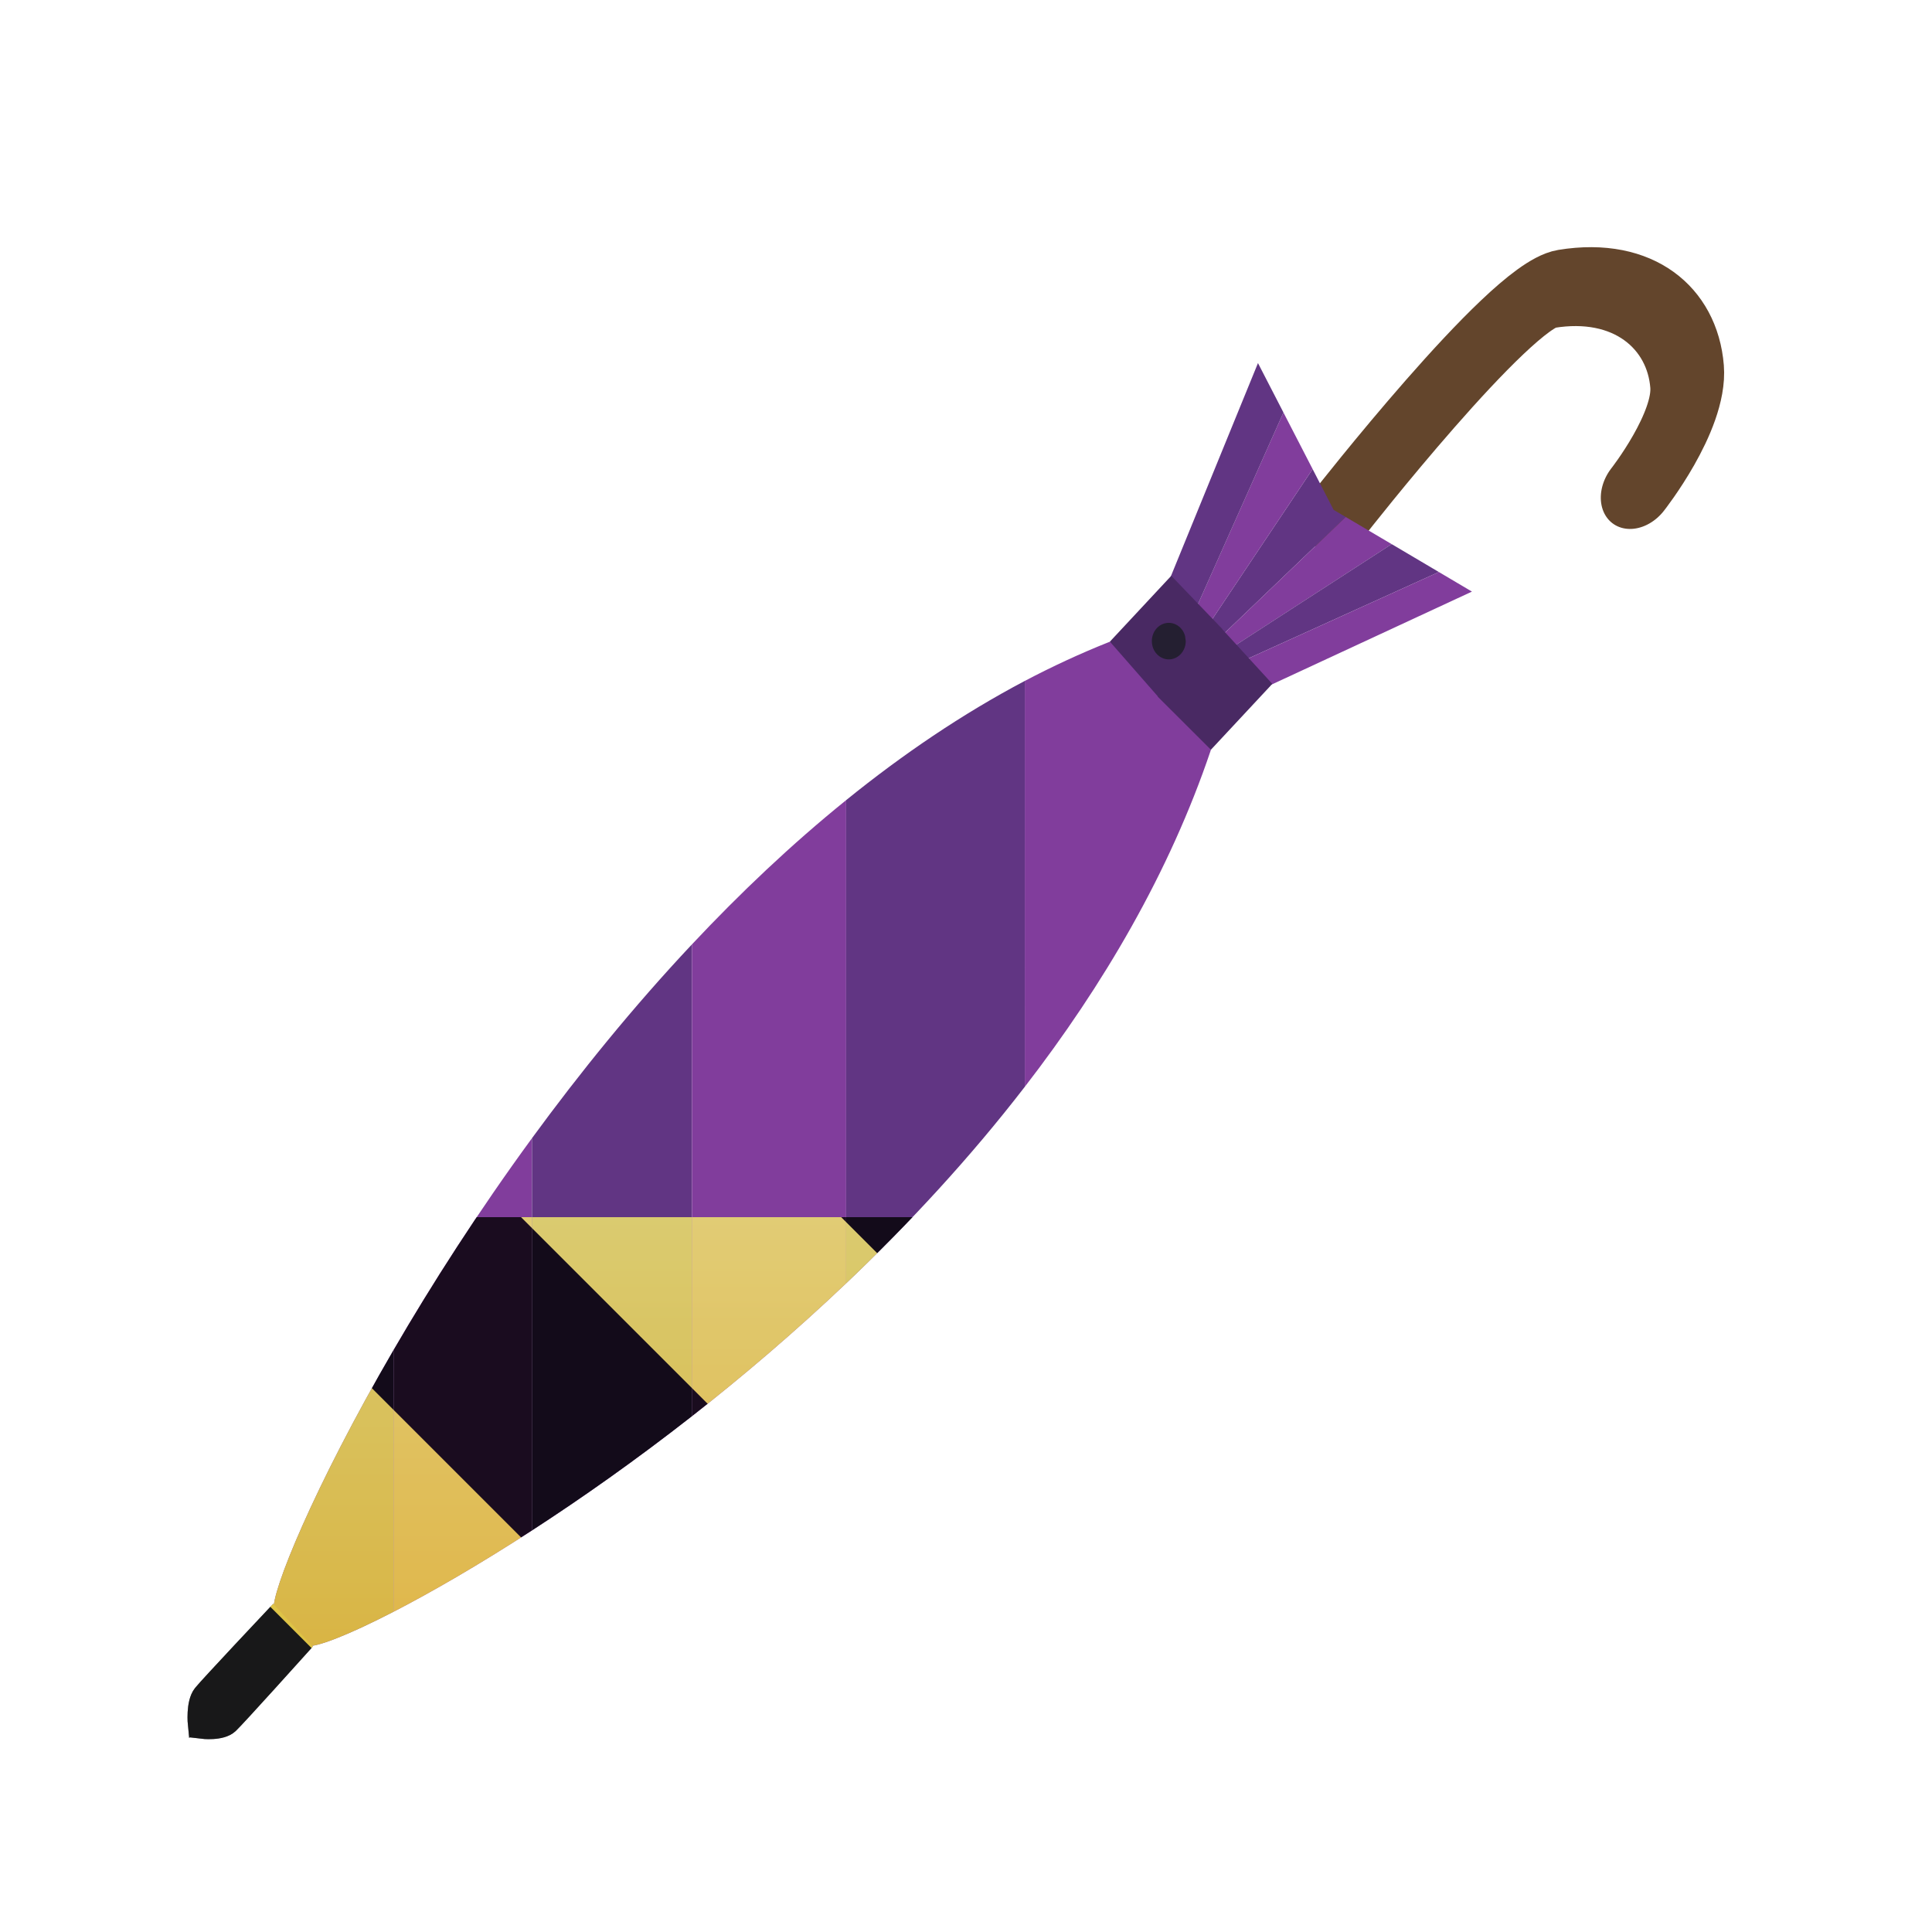
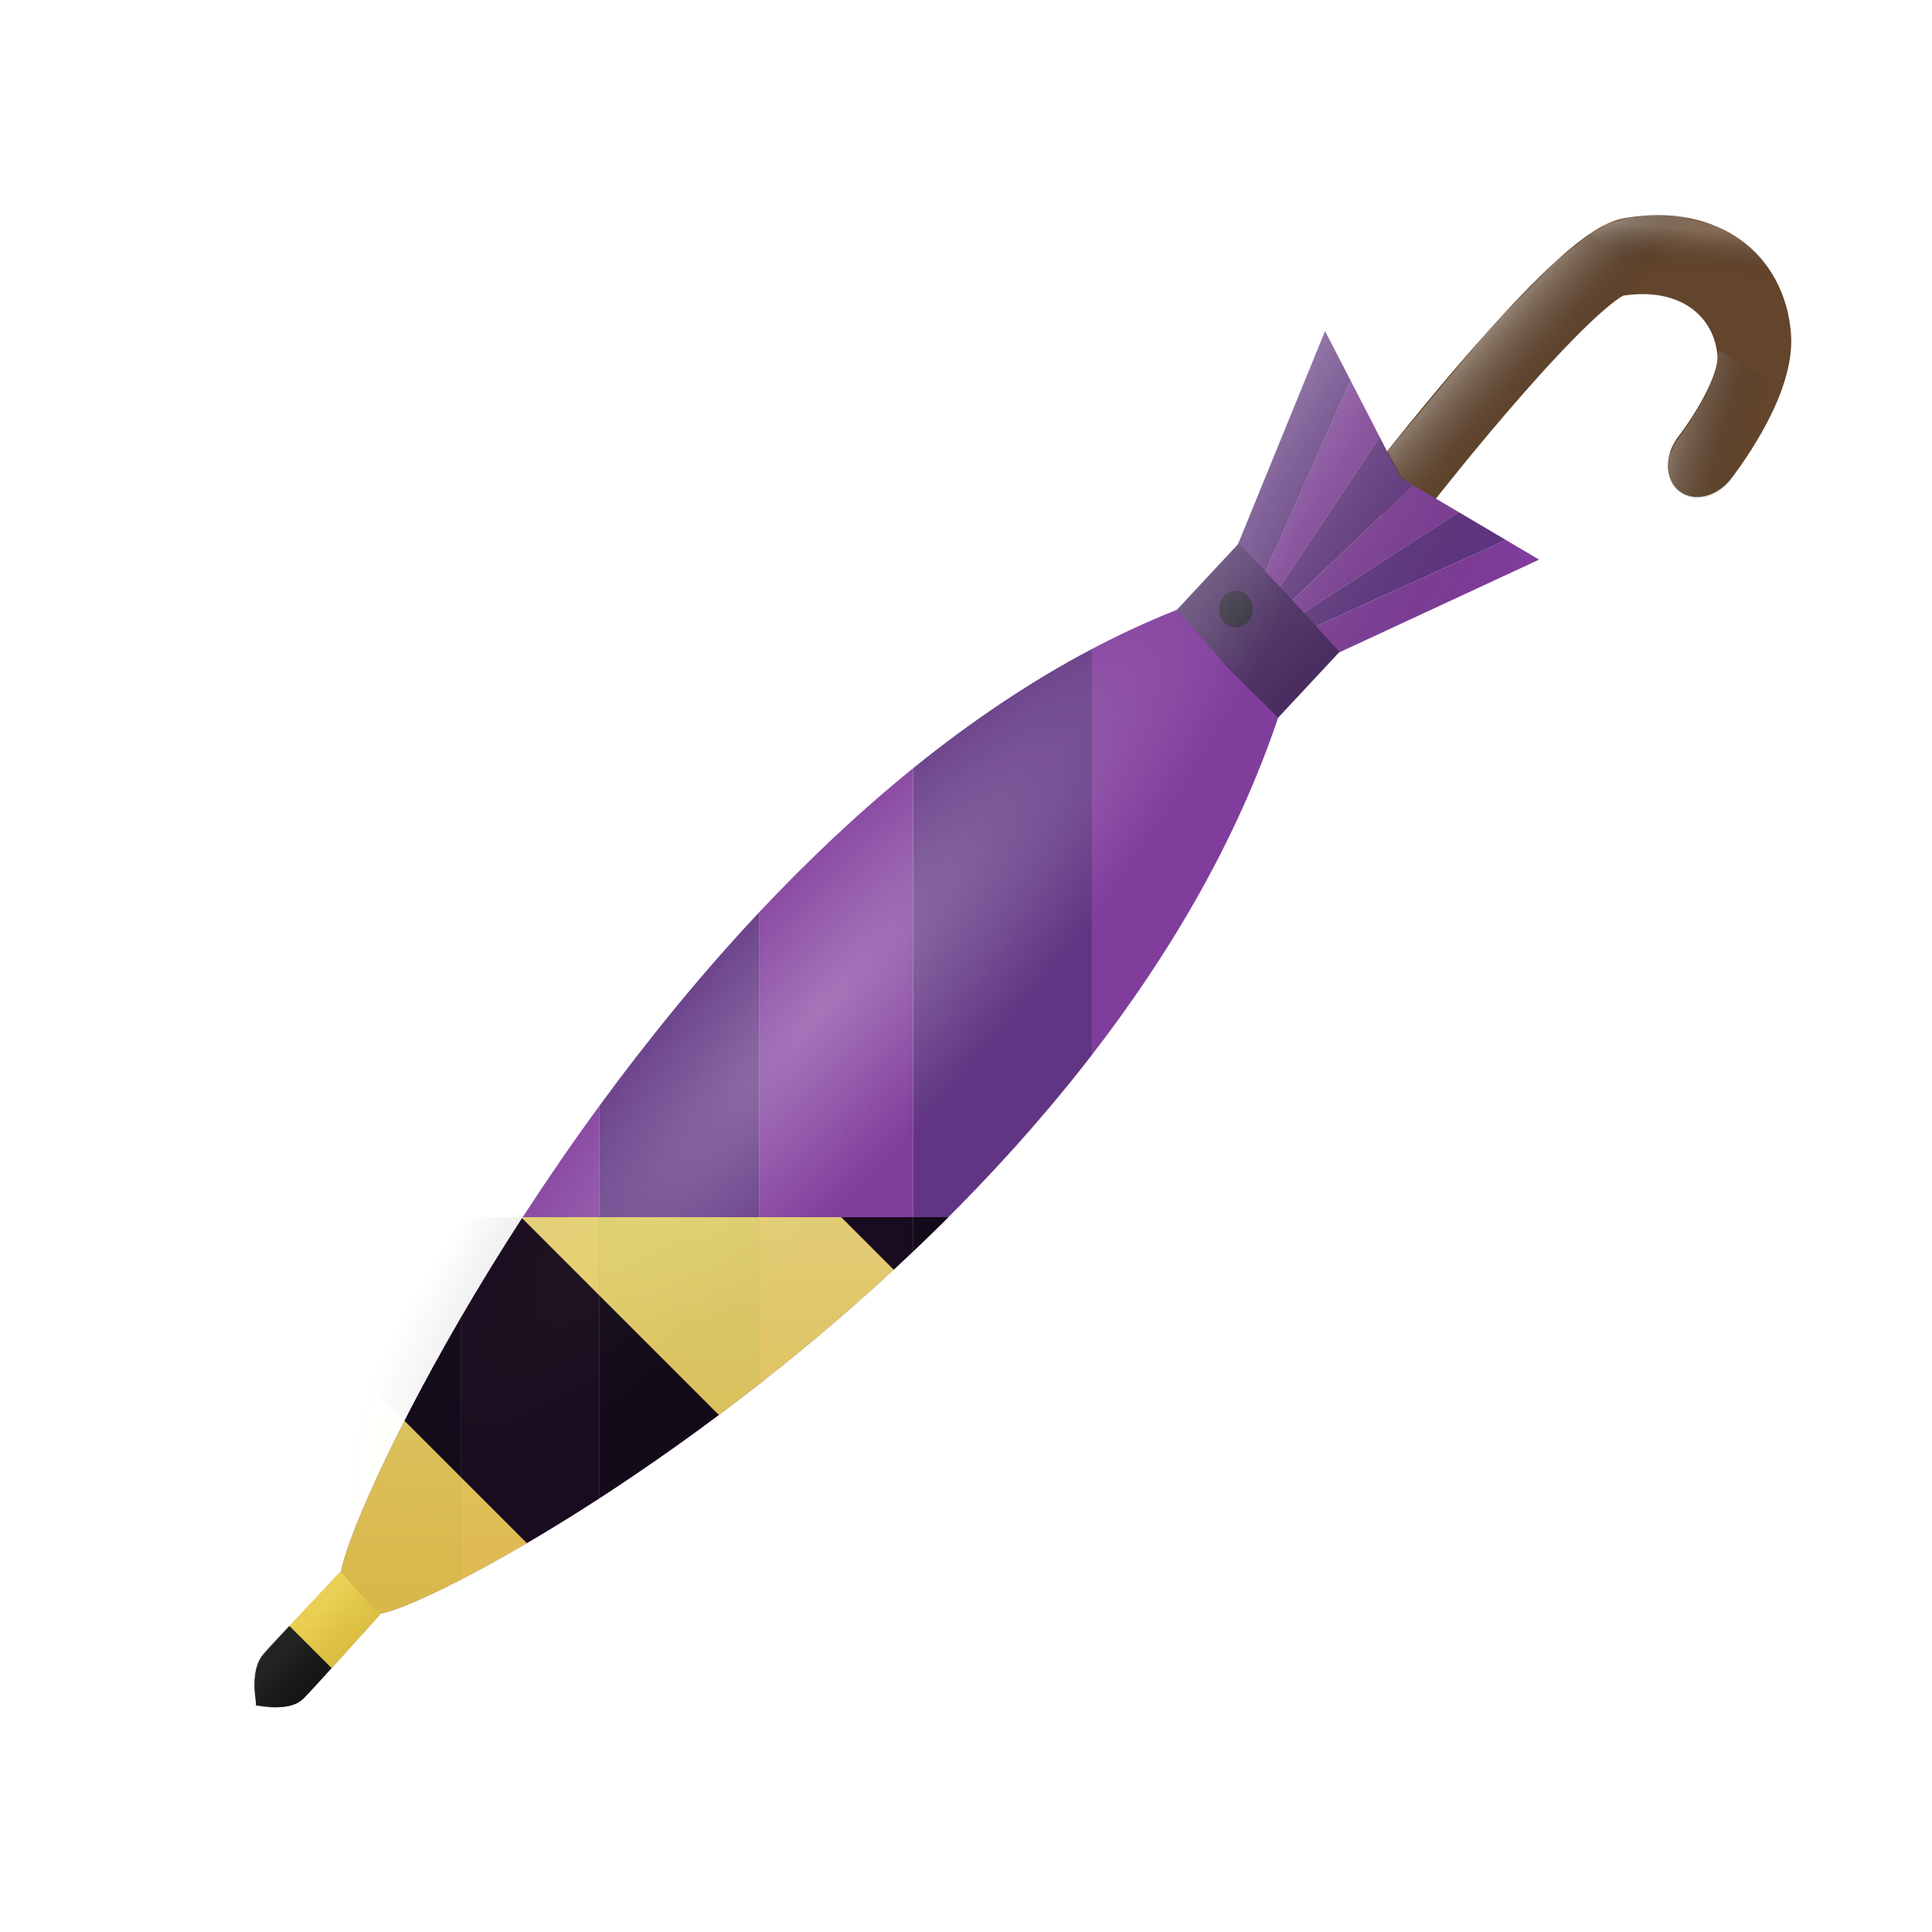
<svg xmlns="http://www.w3.org/2000/svg" height="128px" viewBox="0 0 128 128" width="128px">
  <filter id="a" height="100%" width="100%" x="0%" y="0%">
    <feColorMatrix color-interpolation-filters="sRGB" values="0 0 0 0 1 0 0 0 0 1 0 0 0 0 1 0 0 0 1 0" />
  </filter>
-   <clipPath id="b">
+   <linearGradient id="b" gradientTransform="matrix(0.565856 -0.617337 0.558174 0.619951 9.893637 -136.9326)" gradientUnits="userSpaceOnUse" x1="-188.203" x2="-188.203" y1="203.484" y2="215.755">
+     <stop offset="0.405" stop-color="#ffffff" stop-opacity="0.503" />
+     <stop offset="1" stop-opacity="0" />
+   </linearGradient>
+   <linearGradient id="c" gradientTransform="matrix(0.753011 0.801906 -0.991866 0.93139 -213.822 -62.92274)" gradientUnits="userSpaceOnUse" x1="243.64" x2="264.06" y1="-111.732" y2="-111.732">
+     <stop offset="0.086" stop-color="#ffffff" stop-opacity="0.39" />
+     <stop offset="1" stop-opacity="0" />
+   </linearGradient>
+   <radialGradient id="d" cx="204.853" cy="142.506" gradientTransform="matrix(0.740488 0.67207 -3.069435 3.381912 340.0254 -552.6384)" gradientUnits="userSpaceOnUse" r="12.693">
+     <stop offset="0" stop-color="#ffffff" stop-opacity="0.291" />
+     <stop offset="0.789" stop-color="#ffffff" stop-opacity="0" />
+   </radialGradient>
+   <linearGradient id="e" gradientTransform="matrix(0.94064 0.576273 -0.71628 1.148725 -229.1221 36.22843)" gradientUnits="userSpaceOnUse" x1="234.219" x2="254.594" y1="-124.336" y2="-124.336">
+     <stop offset="0.057" stop-color="#ffffff" stop-opacity="0.39" />
+     <stop offset="1" stop-opacity="0" />
+   </linearGradient>
+   <linearGradient id="f" gradientTransform="matrix(0.822439 0.727681 -0.903992 1.021709 -218.516 -47.34642)" gradientUnits="userSpaceOnUse" x1="257.231" x2="263.281" y1="-117.667" y2="-117.667">
+     <stop offset="0" stop-color="#ffffff" stop-opacity="0.468" />
+     <stop offset="1" stop-opacity="0" />
+   </linearGradient>
+   <linearGradient id="g" gradientTransform="matrix(0.940862 0.566308 -0.703519 1.168825 -215.5458 20.57802)" gradientUnits="userSpaceOnUse" x1="257.231" x2="262.933" y1="-117.667" y2="-119.608">
+     <stop offset="0" stop-color="#ffffff" stop-opacity="0.496" />
+     <stop offset="1" stop-opacity="0" />
+   </linearGradient>
+   <linearGradient id="h" gradientTransform="matrix(0.899581 -1.026018 0.82559 0.723852 -218.516 -47.34642)" gradientUnits="userSpaceOnUse" x1="124.832" x2="122.97" y1="263.236" y2="264.329">
+     <stop offset="0" stop-color="#ffffff" stop-opacity="0.205" />
+     <stop offset="1" stop-opacity="0" />
+   </linearGradient>
+   <clipPath id="i">
    <path d="m 0 0 h 128 v 128 h -128 z m 0 0" />
  </clipPath>
-   <clipPath id="c">
-     <path d="m 0 82 h 43 v 46 h -43 z m 0 0" />
+   <clipPath id="j">
+     <path d="m 0 80 h 48 v 48 h -48 z m 0 0" />
  </clipPath>
-   <clipPath id="d">
+   <clipPath id="k">
    <rect height="128" width="128" />
  </clipPath>
-   <clipPath id="e">
+   <clipPath id="l">
    <rect height="128" width="128" />
  </clipPath>
-   <mask id="f">
+   <mask id="m">
    <g filter="url(#a)">
-       <g clip-path="url(#e)" filter="url(#a)">
-         <g clip-path="url(#d)">
-           <g clip-path="url(#b)">
-             <path d="m 127.446 256.14 s 13.193 -1.432 15.15 0.34 c 3.179 2.887 3.507 6.758 1.73 9.354 c -1.386 2.027 -5.524 2.463 -5.524 2.463" fill="none" stroke="#63452c" stroke-linecap="round" stroke-miterlimit="18" stroke-width="4.083" transform="matrix(0.929037 -0.996058 0.754804 0.804753 -222.9637 -45.22847)" />
+       <g clip-path="url(#l)" filter="url(#a)">
+         <g clip-path="url(#k)">
+           <g clip-path="url(#i)">
+             <path d="m 127.446 256.141 s 13.191 -1.434 15.15 0.34 c 3.179 2.887 3.505 6.756 1.73 9.354 c -1.386 2.027 -5.524 2.463 -5.524 2.463" fill="none" stroke="#63452c" stroke-linecap="round" stroke-miterlimit="18" stroke-width="4.083" transform="matrix(0.929037 -0.996058 0.754804 0.804753 -218.516 -47.34642)" />
          </g>
-           <path d="m 89.16 34.254 l -0.805 -0.477 l -1.391 -2.699 l -6.66 9.961 l 0.598 0.617 l -0.012 0.012 l 0.246 0.27 z m 0 0" fill="#613583" fill-rule="evenodd" />
-           <path d="m 92.203 36.051 l -3.043 -1.797 l -8.023 7.684 l 0.727 0.805 z m 0 0" fill="#813d9c" fill-rule="evenodd" />
-           <path d="m 95.328 37.898 l -3.125 -1.848 l -10.34 6.691 l 0.812 0.895 z m 0 0" fill="#613583" fill-rule="evenodd" />
-           <path d="m 95.328 37.898 l -12.652 5.738 l 1.559 1.723 l 13.285 -6.164 z m 0 0" fill="#813d9c" fill-rule="evenodd" />
-           <path d="m 80.305 41.039 l 6.66 -9.961 l -1.934 -3.75 l -5.68 12.734 z m 0 0" fill="#813d9c" fill-rule="evenodd" />
-           <path d="m 79.352 40.062 l 5.68 -12.734 l -1.688 -3.273 l -5.789 14.168 z m 0 0" fill="#613583" fill-rule="evenodd" />
-           <path d="m 26.078 106.781 v -17.344 c -5.297 9.109 -8.141 16.117 -7.938 17.223 c 0.16 0.883 0.879 1.109 1.109 1.16 c 0.035 0.207 0.238 1.043 1.102 1.227 c 0.551 0.113 2.633 -0.668 5.727 -2.266 z m 0 0" fill="#613583" fill-rule="evenodd" />
-           <path d="m 35.246 101.395 v -25.988 c -3.57 4.883 -6.648 9.695 -9.168 14.031 v 17.344 c 2.488 -1.285 5.637 -3.098 9.168 -5.387 z m 0 0" fill="#813d9c" fill-rule="evenodd" />
-           <path d="m 45.84 93.828 v -31.258 c -3.891 4.141 -7.434 8.516 -10.594 12.836 v 25.988 c 3.273 -2.121 6.875 -4.656 10.594 -7.566 z m 0 0" fill="#613583" fill-rule="evenodd" />
-           <path d="m 67.895 72.004 c 5.199 -6.73 9.59 -14.207 12.316 -22.281 c 0.422 -1.242 -2.375 -3.645 -2.891 -4.074 c 0 0 -2.25 -3.184 -3.578 -3.164 c -0.086 0 -0.172 0.016 -0.254 0.047 c -1.898 0.754 -3.766 1.621 -5.594 2.582 z m 0 0" fill="#813d9c" fill-rule="evenodd" />
-           <path d="m 56.059 53.012 c -3.621 2.926 -7.035 6.164 -10.219 9.559 v 31.258 c 3.367 -2.637 6.828 -5.582 10.219 -8.805 z m 0 0" fill="#813d9c" fill-rule="evenodd" />
-           <path d="m 56.059 53.012 v 32.012 c 4.145 -3.938 8.191 -8.293 11.836 -13.02 v -26.891 c -4.145 2.188 -8.102 4.875 -11.836 7.898 z m 0 0" fill="#613583" fill-rule="evenodd" />
-           <path d="m 18.031 106.926 s -4.406 4.68 -4.797 5.172 c -0.492 0.617 -0.344 2.062 -0.344 2.062 l 5.93 -6.375 z m 1.273 1.379 l -5.852 6.418 s 1.344 0.168 1.91 -0.363 c 0.453 -0.422 4.746 -5.195 4.746 -5.195 z m 0 0" fill="#77767b" fill-rule="evenodd" />
-           <g clip-path="url(#c)">
-             <path d="m 52.748 254.357 s -4.72 -0.028 -5.178 0.018 c -0.575 0.055 -1.223 1.05 -1.223 1.05 l 6.391 -0.011 z m -0.011 1.7 l -6.371 0.089 s 0.637 0.997 1.208 1.044 c 0.456 0.04 5.162 -0.066 5.162 -0.066 z m 0 0" fill="none" stroke="#77767b" stroke-linecap="round" stroke-miterlimit="18" stroke-width="0.745" transform="matrix(0.929037 -0.996058 0.754804 0.804753 -222.9637 -45.22847)" />
+           <path d="m 93.609 32.137 l -0.805 -0.477 l -1.395 -2.699 l -6.66 9.961 l 0.602 0.617 l -0.012 0.012 l 0.246 0.27 z m 0 0" fill="#613583" fill-rule="evenodd" />
+           <path d="m 96.648 33.934 l -3.039 -1.797 l -8.023 7.684 l 0.727 0.805 z m 0 0" fill="#813d9c" fill-rule="evenodd" />
+           <path d="m 99.777 35.781 l -3.129 -1.848 l -10.336 6.691 l 0.812 0.895 z m 0 0" fill="#613583" fill-rule="evenodd" />
+           <path d="m 99.777 35.781 l -12.652 5.738 l 1.559 1.723 l 13.285 -6.164 z m 0 0" fill="#813d9c" fill-rule="evenodd" />
+           <path d="m 84.75 38.922 l 6.66 -9.961 l -1.934 -3.75 l -5.68 12.734 z m 0 0" fill="#813d9c" fill-rule="evenodd" />
+           <path d="m 83.797 37.945 l 5.68 -12.734 l -1.688 -3.273 l -5.785 14.164 z m 0 0" fill="#613583" fill-rule="evenodd" />
+           <path d="m 30.523 104.664 v -17.344 c -5.293 9.109 -8.137 16.117 -7.938 17.223 c 0.16 0.883 0.883 1.109 1.109 1.156 c 0.039 0.211 0.238 1.043 1.105 1.227 c 0.551 0.117 2.633 -0.668 5.723 -2.262 z m 0 0" fill="#613583" fill-rule="evenodd" />
+           <path d="m 39.695 99.277 v -25.988 c -3.57 4.879 -6.648 9.695 -9.172 14.031 v 17.344 c 2.492 -1.285 5.641 -3.098 9.172 -5.387 z m 0 0" fill="#813d9c" fill-rule="evenodd" />
+           <path d="m 50.285 91.711 v -31.258 c -3.887 4.141 -7.43 8.516 -10.59 12.836 v 25.988 c 3.273 -2.125 6.875 -4.66 10.59 -7.566 z m 0 0" fill="#613583" fill-rule="evenodd" />
+           <path d="m 72.344 69.887 c 5.199 -6.73 9.59 -14.211 12.316 -22.281 c 0.418 -1.242 -2.375 -3.645 -2.891 -4.074 v -0.004 s -2.25 -3.18 -3.578 -3.16 c -0.09 0 -0.176 0.016 -0.254 0.047 c -1.898 0.754 -3.766 1.617 -5.594 2.582 z m 0 0" fill="#813d9c" fill-rule="evenodd" />
+           <path d="m 60.504 50.891 c -3.617 2.93 -7.031 6.168 -10.219 9.562 v 31.258 c 3.367 -2.637 6.828 -5.582 10.219 -8.805 z m 0 0" fill="#813d9c" fill-rule="evenodd" />
+           <path d="m 60.504 50.891 v 32.016 c 4.148 -3.938 8.191 -8.293 11.84 -13.02 v -26.891 c -4.148 2.184 -8.102 4.875 -11.84 7.895 z m 0 0" fill="#613583" fill-rule="evenodd" />
+           <path d="m 22.48 104.809 s -4.406 4.68 -4.797 5.172 c -0.492 0.617 -0.348 2.062 -0.348 2.062 l 5.934 -6.375 z m 1.27 1.375 l -5.848 6.422 s 1.344 0.168 1.91 -0.363 c 0.449 -0.422 4.742 -5.195 4.742 -5.195 z m 0 0" fill="#5e5c64" fill-rule="evenodd" />
+           <g clip-path="url(#j)">
+             <path d="m 52.749 254.359 s -4.72 -0.028 -5.178 0.018 c -0.575 0.055 -1.225 1.047 -1.225 1.047 l 6.394 -0.008 z m -0.011 1.695 l -6.371 0.094 s 0.637 0.997 1.208 1.044 c 0.453 0.037 5.16 -0.069 5.16 -0.069 z m 0 0" fill="none" stroke="#5e5c64" stroke-linecap="round" stroke-miterlimit="18" stroke-width="0.745" transform="matrix(0.929037 -0.996058 0.754804 0.804753 -218.516 -47.34642)" />
          </g>
-           <path d="m 118.974 251.683 l -3.654 0.001 l -0.104 3.735 l 3.792 -0.03 z m 0.025 4.389 l -3.793 -0.03 l 0.102 3.787 l 3.654 -0.001 z m 0 0" fill="#492963" fill-rule="evenodd" stroke="#492963" stroke-linecap="round" stroke-miterlimit="18" stroke-width="0.738" transform="matrix(0.929037 -0.996058 0.754804 0.804753 -222.9637 -45.22847)" />
-           <path d="m 78.559 42.473 c 0 0.637 -0.457 1.164 -1.043 1.211 c -0.586 0.043 -1.109 -0.406 -1.191 -1.035 c -0.086 -0.629 0.293 -1.219 0.867 -1.355 c 0.578 -0.137 1.152 0.227 1.32 0.836" fill="#241f31" fill-rule="evenodd" />
+           <path d="m 22.562 104.129 c -0.207 0.227 -4.719 4.926 -5.102 5.406 c -1.062 1.371 -0.441 3.461 -0.441 3.461 l 6.805 -7.465 z m 1.266 1.41 l -6.809 7.457 s 1.883 0.551 3.191 -0.605 c 0.004 -0.004 0.004 -0.004 0.004 -0.004 l 2.59 -2.824 c 0.027 -0.031 0.031 -0.035 0.055 -0.062 c 1.059 -1.18 2.094 -2.332 2.266 -2.527 z m 0 0" fill="url(#b)" fill-rule="evenodd" />
+           <path d="m 118.975 251.684 l -3.654 0.001 l -0.102 3.733 l 3.79 -0.028 z m 0.023 4.387 l -3.791 -0.028 l 0.102 3.787 l 3.654 -0.001 z m 0 0" fill="#492963" fill-rule="evenodd" stroke="#492963" stroke-linecap="round" stroke-miterlimit="18" stroke-width="0.738" transform="matrix(0.929037 -0.996058 0.754804 0.804753 -218.516 -47.34642)" />
+           <path d="m 83.008 40.355 c 0 0.637 -0.457 1.164 -1.043 1.211 c -0.59 0.043 -1.109 -0.406 -1.195 -1.035 c -0.082 -0.629 0.297 -1.223 0.871 -1.359 s 1.152 0.23 1.32 0.84" fill="#241f31" fill-rule="evenodd" />
+           <path d="m 82.078 35.992 l -4.105 4.379 l 2.461 2.812 l 1.527 1.629 l 2.625 2.66 l 1.492 -1.402 l 2.645 -2.871 z m 0 0" fill="url(#c)" fill-rule="evenodd" />
+           <path d="m 83.898 16.23 l 18.059 16.387 l -77.25 85.113 l -18.055 -16.391 z m 0 0" fill="url(#d)" fill-rule="evenodd" />
+           <path d="m 87.789 21.906 l -5.746 14.039 l 6.75 7.262 l 13.176 -6.164 l -9.203 -5.406 z m 0 0" fill="url(#e)" fill-rule="evenodd" />
+           <path d="m 109.383 14.207 l -1.449 0.18 l -1.359 0.391 l -1.207 0.695 l -2.266 1.812 l -4.227 4.285 l -6.945 8.336 l 0.934 1.734 l 2.301 1.371 l 3.793 -4.68 l 3.133 -3.59 l 3.086 -3.227 l 1.672 -1.465 l 0.754 -0.52 l 0.168 -0.016 l 4.441 -5.02 l -0.898 -0.23 z m 0 0" fill="url(#f)" fill-rule="evenodd" />
+           <path d="m 113.953 23.27 c -0.02 0 -0.039 0.016 -0.051 0.035 l -0.133 0.219 l 0.039 0.359 l -0.094 0.578 l -0.285 0.789 l -0.398 0.926 l -1.137 1.914 l -0.957 1.32 l -0.18 0.441 l -0.184 0.473 l -0.047 0.469 l 0.047 0.625 l 0.191 0.648 l 0.363 0.453 l 0.516 0.332 l 0.633 0.184 l 0.785 -0.09 l 0.695 -0.242 l 0.844 -0.695 l 1.93 -2.957 l 1.328 -2.629 l 0.23 -0.676 l -4.105 -2.473 c -0.008 -0.008 -0.02 -0.008 -0.031 -0.004 z m 0 0" fill="url(#g)" fill-rule="evenodd" />
+           <path d="m 109.332 14.254 l -1.453 0.184 l -1.355 0.391 l -1.059 0.605 s 0.004 0 0.004 0.004 c -0.02 0.031 -0.016 0.066 0.008 0.086 l 4.68 4.102 l 0.594 0.141 l 0.895 0.379 l 0.742 0.52 l 0.789 0.914 l 0.316 0.691 l 0.125 0.395 l 1.707 1.496 c 0.031 0.027 0.082 0.016 0.113 -0.02 l 3.047 -3.473 l -0.008 -0.043 l -0.691 -1.84 l -0.996 -1.57 l -1.48 -1.363 l -1.598 -0.906 l -2.449 -0.629 z m 0 0" fill="url(#h)" fill-rule="evenodd" />
        </g>
      </g>
    </g>
  </mask>
-   <mask id="g">
+   <mask id="n">
    <g filter="url(#a)">
      <rect fill-opacity="0.8" height="184.32" width="184.32" x="-28.16" y="-28.16" />
    </g>
  </mask>
-   <linearGradient id="h" gradientTransform="matrix(0 0.37 -0.98462 0 295.385 -30.36)" gradientUnits="userSpaceOnUse" x1="300" x2="428" y1="235" y2="235">
+   <linearGradient id="o" gradientTransform="matrix(0 0.37 -0.98462 0 295.385 -30.36)" gradientUnits="userSpaceOnUse" x1="300" x2="428" y1="235" y2="235">
    <stop offset="0" stop-color="#f9f06b" />
    <stop offset="1" stop-color="#f5c211" />
  </linearGradient>
-   <clipPath id="i">
+   <clipPath id="p">
    <rect height="128" width="128" />
  </clipPath>
-   <clipPath id="j">
+   <clipPath id="q">
    <rect height="128" width="128" />
  </clipPath>
-   <path d="m 127.446 256.14 s 13.193 -1.432 15.15 0.34 c 3.179 2.887 3.507 6.758 1.73 9.354 c -1.386 2.027 -5.524 2.463 -5.524 2.463" fill="none" stroke="#63452c" stroke-linecap="round" stroke-miterlimit="18" stroke-width="4.083" transform="matrix(0.929037 -0.996058 0.754804 0.804753 -222.9637 -45.22847)" />
+   <path d="m 127.446 256.141 s 13.191 -1.434 15.15 0.34 c 3.179 2.887 3.505 6.756 1.73 9.354 c -1.386 2.027 -5.524 2.463 -5.524 2.463" fill="none" stroke="#63452c" stroke-linecap="round" stroke-miterlimit="18" stroke-width="4.083" transform="matrix(0.929037 -0.996058 0.754804 0.804753 -218.516 -47.34642)" />
  <g fill-rule="evenodd">
-     <path d="m 89.16 34.254 l -0.805 -0.477 l -1.391 -2.699 l -6.66 9.961 l 0.598 0.617 l -0.012 0.012 l 0.246 0.27 z m 0 0" fill="#613583" />
-     <path d="m 92.203 36.051 l -3.043 -1.797 l -8.023 7.684 l 0.727 0.805 z m 0 0" fill="#813d9c" />
-     <path d="m 95.328 37.898 l -3.125 -1.848 l -10.34 6.691 l 0.812 0.895 z m 0 0" fill="#613583" />
-     <path d="m 95.328 37.898 l -12.652 5.738 l 1.559 1.723 l 13.285 -6.164 z m 0 0" fill="#813d9c" />
-     <path d="m 80.305 41.039 l 6.66 -9.961 l -1.934 -3.75 l -5.68 12.734 z m 0 0" fill="#813d9c" />
-     <path d="m 79.352 40.062 l 5.68 -12.734 l -1.688 -3.273 l -5.789 14.168 z m 0 0" fill="#613583" />
-     <path d="m 26.078 106.781 v -17.344 c -5.297 9.109 -8.141 16.117 -7.938 17.223 c 0.16 0.883 0.879 1.109 1.109 1.16 c 0.035 0.207 0.238 1.043 1.102 1.227 c 0.551 0.113 2.633 -0.668 5.727 -2.266 z m 0 0" fill="#613583" />
-     <path d="m 35.246 101.395 v -25.988 c -3.57 4.883 -6.648 9.695 -9.168 14.031 v 17.344 c 2.488 -1.285 5.637 -3.098 9.168 -5.387 z m 0 0" fill="#813d9c" />
-     <path d="m 45.84 93.828 v -31.258 c -3.891 4.141 -7.434 8.516 -10.594 12.836 v 25.988 c 3.273 -2.121 6.875 -4.656 10.594 -7.566 z m 0 0" fill="#613583" />
-     <path d="m 67.895 72.004 c 5.199 -6.73 9.59 -14.207 12.316 -22.281 c 0.422 -1.242 -2.375 -3.645 -2.891 -4.074 c 0 0 -2.25 -3.184 -3.578 -3.164 c -0.086 0 -0.172 0.016 -0.254 0.047 c -1.898 0.754 -3.766 1.621 -5.594 2.582 z m 0 0" fill="#813d9c" />
-     <path d="m 56.059 53.012 c -3.621 2.926 -7.035 6.164 -10.219 9.559 v 31.258 c 3.367 -2.637 6.828 -5.582 10.219 -8.805 z m 0 0" fill="#813d9c" />
-     <path d="m 56.059 53.012 v 32.012 c 4.145 -3.938 8.191 -8.293 11.836 -13.02 v -26.891 c -4.145 2.188 -8.102 4.875 -11.836 7.898 z m 0 0" fill="#613583" />
-     <path d="m 52.748 254.357 s -4.72 -0.028 -5.178 0.018 c -0.575 0.055 -1.223 1.05 -1.223 1.05 l 6.391 -0.011 z m -0.011 1.7 l -6.371 0.089 s 0.637 0.997 1.208 1.044 c 0.456 0.04 5.162 -0.066 5.162 -0.066 z m 0 0" fill="#77767b" stroke="#77767b" stroke-linecap="round" stroke-miterlimit="18" stroke-width="0.745" transform="matrix(0.929037 -0.996058 0.754804 0.804753 -222.9637 -45.22847)" />
-     <path d="m 118.974 251.683 l -3.654 0.001 l -0.104 3.735 l 3.792 -0.03 z m 0.025 4.389 l -3.793 -0.03 l 0.102 3.787 l 3.654 -0.001 z m 0 0" fill="#492963" stroke="#492963" stroke-linecap="round" stroke-miterlimit="18" stroke-width="0.738" transform="matrix(0.929037 -0.996058 0.754804 0.804753 -222.9637 -45.22847)" />
-     <path d="m 78.559 42.473 c 0 0.637 -0.457 1.164 -1.043 1.211 c -0.586 0.043 -1.109 -0.406 -1.191 -1.035 c -0.086 -0.629 0.293 -1.219 0.867 -1.355 c 0.578 -0.137 1.152 0.227 1.32 0.836" fill="#241f31" />
+     <path d="m 93.609 32.137 l -0.805 -0.477 l -1.395 -2.699 l -6.66 9.961 l 0.602 0.617 l -0.012 0.012 l 0.246 0.27 z m 0 0" fill="#613583" />
+     <path d="m 96.648 33.934 l -3.039 -1.797 l -8.023 7.684 l 0.727 0.805 z m 0 0" fill="#813d9c" />
+     <path d="m 99.777 35.781 l -3.129 -1.848 l -10.336 6.691 l 0.812 0.895 z m 0 0" fill="#613583" />
+     <path d="m 99.777 35.781 l -12.652 5.738 l 1.559 1.723 l 13.285 -6.164 z m 0 0" fill="#813d9c" />
+     <path d="m 84.75 38.922 l 6.66 -9.961 l -1.934 -3.75 l -5.68 12.734 z m 0 0" fill="#813d9c" />
+     <path d="m 83.797 37.945 l 5.68 -12.734 l -1.688 -3.273 l -5.785 14.164 z m 0 0" fill="#613583" />
+     <path d="m 30.523 104.664 v -17.344 c -5.293 9.109 -8.137 16.117 -7.938 17.223 c 0.16 0.883 0.883 1.109 1.109 1.156 c 0.039 0.211 0.238 1.043 1.105 1.227 c 0.551 0.117 2.633 -0.668 5.723 -2.262 z m 0 0" fill="#613583" />
+     <path d="m 39.695 99.277 v -25.988 c -3.57 4.879 -6.648 9.695 -9.172 14.031 v 17.344 c 2.492 -1.285 5.641 -3.098 9.172 -5.387 z m 0 0" fill="#813d9c" />
+     <path d="m 50.285 91.711 v -31.258 c -3.887 4.141 -7.43 8.516 -10.59 12.836 v 25.988 c 3.273 -2.125 6.875 -4.66 10.59 -7.566 z m 0 0" fill="#613583" />
+     <path d="m 72.344 69.887 c 5.199 -6.73 9.59 -14.211 12.316 -22.281 c 0.418 -1.242 -2.375 -3.645 -2.891 -4.074 v -0.004 s -2.25 -3.18 -3.578 -3.16 c -0.09 0 -0.176 0.016 -0.254 0.047 c -1.898 0.754 -3.766 1.617 -5.594 2.582 z m 0 0" fill="#813d9c" />
+     <path d="m 60.504 50.891 c -3.617 2.93 -7.031 6.168 -10.219 9.562 v 31.258 c 3.367 -2.637 6.828 -5.582 10.219 -8.805 z m 0 0" fill="#813d9c" />
+     <path d="m 60.504 50.891 v 32.016 c 4.148 -3.938 8.191 -8.293 11.84 -13.02 v -26.891 c -4.148 2.184 -8.102 4.875 -11.84 7.895 z m 0 0" fill="#613583" />
+     <path d="m 52.749 254.359 s -4.72 -0.028 -5.178 0.018 c -0.575 0.055 -1.225 1.047 -1.225 1.047 l 6.394 -0.008 z m -0.011 1.695 l -6.371 0.094 s 0.637 0.997 1.208 1.044 c 0.453 0.037 5.16 -0.069 5.16 -0.069 z m 0 0" fill="#5e5c64" stroke="#5e5c64" stroke-linecap="round" stroke-miterlimit="18" stroke-width="0.745" transform="matrix(0.929037 -0.996058 0.754804 0.804753 -218.516 -47.34642)" />
+     <path d="m 22.562 104.129 c -0.207 0.227 -4.719 4.926 -5.102 5.406 c -1.062 1.371 -0.441 3.461 -0.441 3.461 l 6.805 -7.465 z m 1.266 1.41 l -6.809 7.457 s 1.883 0.551 3.191 -0.605 c 0.004 -0.004 0.004 -0.004 0.004 -0.004 l 2.59 -2.824 c 0.027 -0.031 0.031 -0.035 0.055 -0.062 c 1.059 -1.18 2.094 -2.332 2.266 -2.527 z m 0 0" fill="url(#b)" />
+     <path d="m 118.975 251.684 l -3.654 0.001 l -0.102 3.733 l 3.79 -0.028 z m 0.023 4.387 l -3.791 -0.028 l 0.102 3.787 l 3.654 -0.001 z m 0 0" fill="#492963" stroke="#492963" stroke-linecap="round" stroke-miterlimit="18" stroke-width="0.738" transform="matrix(0.929037 -0.996058 0.754804 0.804753 -218.516 -47.34642)" />
+     <path d="m 83.008 40.355 c 0 0.637 -0.457 1.164 -1.043 1.211 c -0.59 0.043 -1.109 -0.406 -1.195 -1.035 c -0.082 -0.629 0.297 -1.223 0.871 -1.359 s 1.152 0.23 1.32 0.84" fill="#241f31" />
+     <path d="m 82.078 35.992 l -4.105 4.379 l 2.461 2.812 l 1.527 1.629 l 2.625 2.66 l 1.492 -1.402 l 2.645 -2.871 z m 0 0" fill="url(#c)" />
+     <path d="m 83.898 16.23 l 18.059 16.387 l -77.25 85.113 l -18.055 -16.391 z m 0 0" fill="url(#d)" />
+     <path d="m 87.789 21.906 l -5.746 14.039 l 6.75 7.262 l 13.176 -6.164 l -9.203 -5.406 z m 0 0" fill="url(#e)" />
+     <path d="m 109.383 14.207 l -1.449 0.18 l -1.359 0.391 l -1.207 0.695 l -2.266 1.812 l -4.227 4.285 l -6.945 8.336 l 0.934 1.734 l 2.301 1.371 l 3.793 -4.68 l 3.133 -3.59 l 3.086 -3.227 l 1.672 -1.465 l 0.754 -0.52 l 0.168 -0.016 l 4.441 -5.02 l -0.898 -0.23 z m 0 0" fill="url(#f)" />
+     <path d="m 113.953 23.27 c -0.02 0 -0.039 0.016 -0.051 0.035 l -0.133 0.219 l 0.039 0.359 l -0.094 0.578 l -0.285 0.789 l -0.398 0.926 l -1.137 1.914 l -0.957 1.32 l -0.18 0.441 l -0.184 0.473 l -0.047 0.469 l 0.047 0.625 l 0.191 0.648 l 0.363 0.453 l 0.516 0.332 l 0.633 0.184 l 0.785 -0.09 l 0.695 -0.242 l 0.844 -0.695 l 1.93 -2.957 l 1.328 -2.629 l 0.23 -0.676 l -4.105 -2.473 c -0.008 -0.008 -0.02 -0.008 -0.031 -0.004 z m 0 0" fill="url(#g)" />
+     <path d="m 109.332 14.254 l -1.453 0.184 l -1.355 0.391 l -1.059 0.605 s 0.004 0 0.004 0.004 c -0.02 0.031 -0.016 0.066 0.008 0.086 l 4.68 4.102 l 0.594 0.141 l 0.895 0.379 l 0.742 0.52 l 0.789 0.914 l 0.316 0.691 l 0.125 0.395 l 1.707 1.496 c 0.031 0.027 0.082 0.016 0.113 -0.02 l 3.047 -3.473 l -0.008 -0.043 l -0.691 -1.84 l -0.996 -1.57 l -1.48 -1.363 l -1.598 -0.906 l -2.449 -0.629 z m 0 0" fill="url(#h)" />
  </g>
-   <g mask="url(#f)">
-     <g clip-path="url(#j)">
-       <g mask="url(#g)">
-         <g clip-path="url(#i)">
-           <path d="m 128 80.641 v 47.359 h -128 v -47.359 z m 0 0" fill="url(#h)" />
+   <g mask="url(#m)">
+     <g clip-path="url(#q)">
+       <g mask="url(#n)">
+         <g clip-path="url(#p)">
+           <path d="m 128 80.641 v 47.359 h -128 v -47.359 z m 0 0" fill="url(#o)" />
          <path d="m 13.309 80.641 l 47.355 47.359 h 21.215 l -47.359 -47.359 z m 42.422 0 l 47.363 47.359 h 21.215 l -47.363 -47.359 z m 42.43 0 l 29.84 29.84 v -21.211 l -8.629 -8.629 z m -98.16 7.906 v 21.215 l 18.238 18.238 h 21.215 z m 0 0" />
        </g>
      </g>
    </g>
  </g>
</svg>
